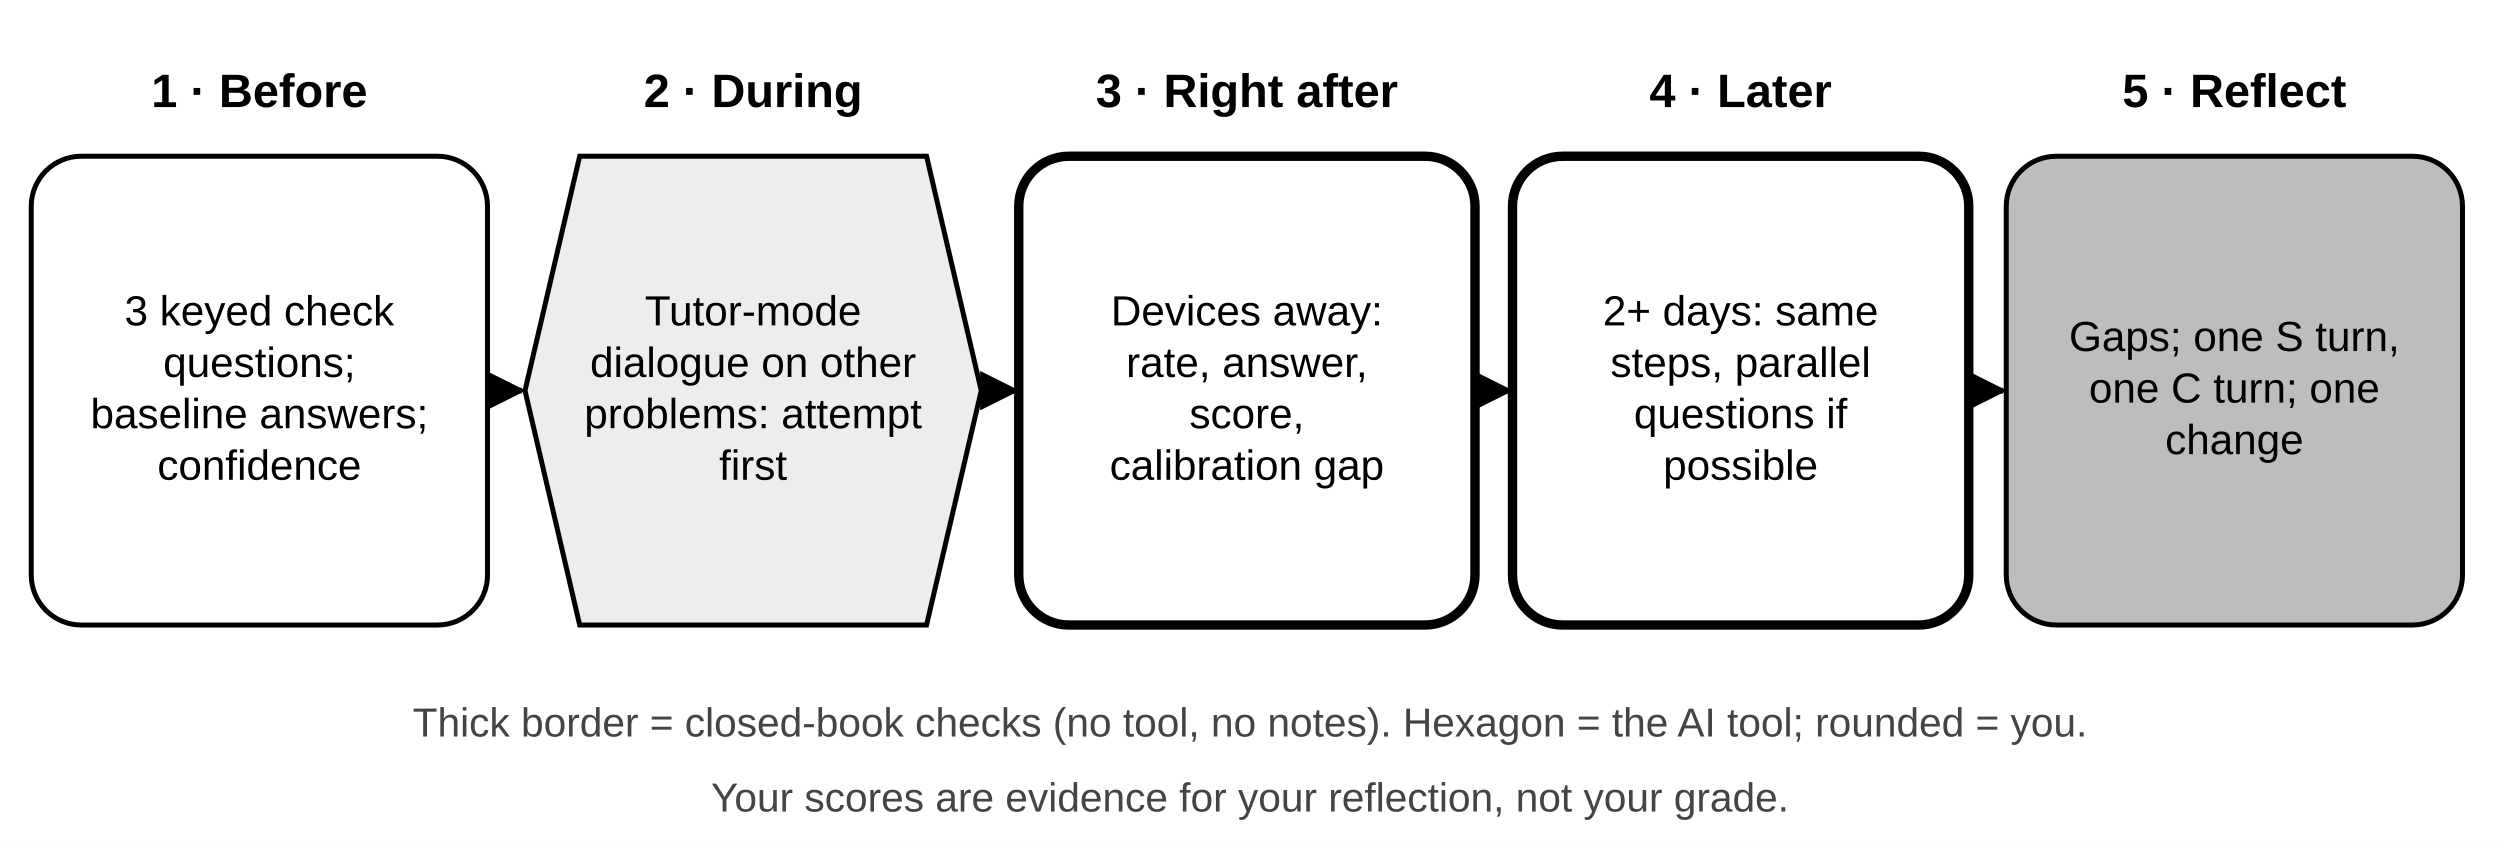
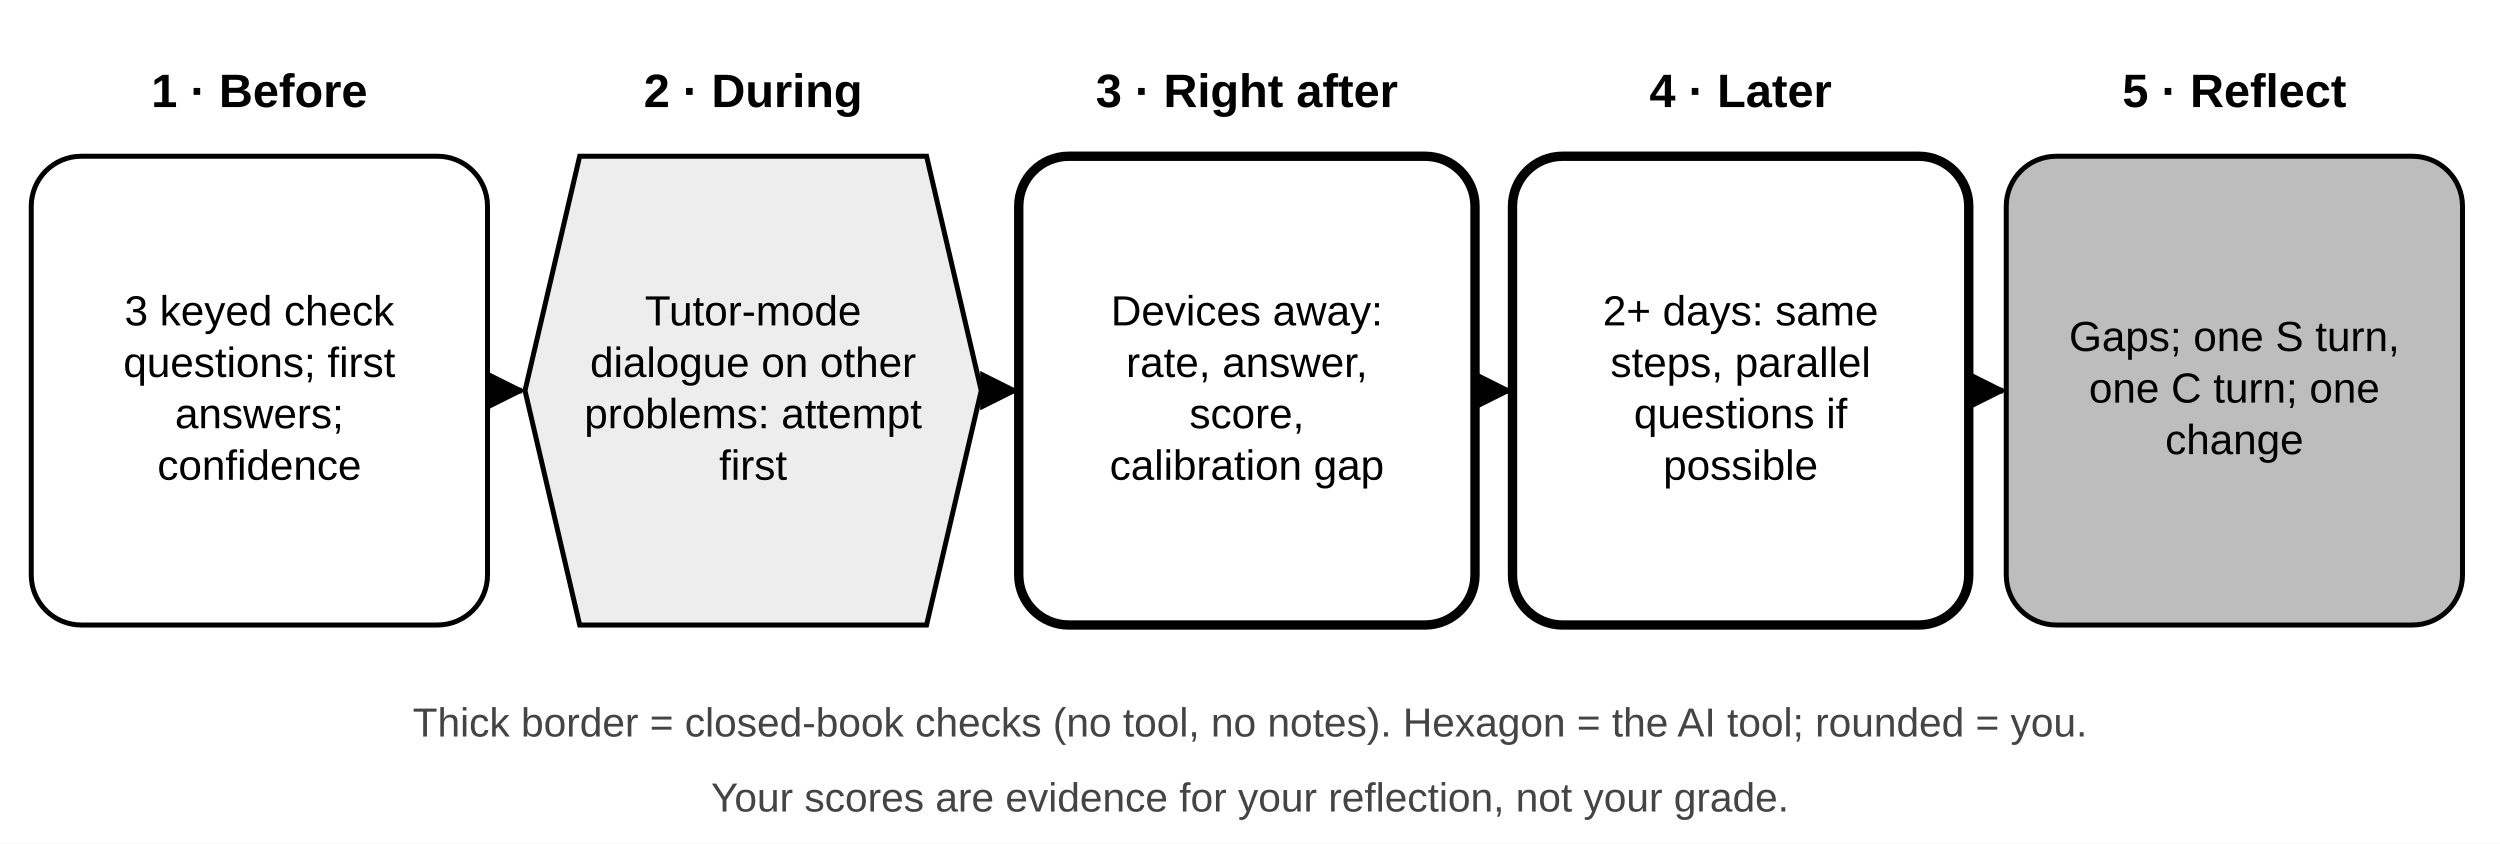
<svg xmlns="http://www.w3.org/2000/svg" viewBox="0 0 800 270" width="800" height="270" role="img" font-family="'Source Sans 3', 'Source Sans Pro', 'Helvetica Neue', Arial, sans-serif">
  <defs>
    <marker id="arrow-gray" viewBox="0 0 10 10" refX="9" refY="5" markerWidth="7" markerHeight="7" orient="auto-start-reverse">
      <path d="M0,0 L10,5 L0,10 z" fill="#000000" />
    </marker>
    <pattern id="hatch" patternUnits="userSpaceOnUse" width="8" height="8" patternTransform="rotate(45)">
      <rect width="8" height="8" fill="#FFFFFF" />
      <line x1="0" y1="0" x2="0" y2="8" stroke="#9A9A9A" stroke-width="1.3" />
    </pattern>
    <pattern id="dots" patternUnits="userSpaceOnUse" width="7" height="7">
      <rect width="7" height="7" fill="#FFFFFF" />
      <circle cx="3.5" cy="3.5" r="1.2" fill="#000" />
    </pattern>
  </defs>
  <rect width="800" height="270" fill="#FFFFFF" />
  <text x="83.0" y="30.0" font-size="15" font-weight="700" text-anchor="middle" dominant-baseline="middle" fill="#000000" style="">1 · Before</text>
  <rect x="10" y="50" width="146" height="150" rx="16" fill="#FFFFFF" stroke="#000000" stroke-width="1.6" />
  <text x="83.0" y="100.3" font-size="13.5" font-weight="normal" text-anchor="middle" dominant-baseline="middle" fill="#000000" style="">3 keyed check</text>
-   <text x="83.0" y="116.8" font-size="13.5" font-weight="normal" text-anchor="middle" dominant-baseline="middle" fill="#000000" style="">questions;</text>
-   <text x="83.0" y="133.2" font-size="13.5" font-weight="normal" text-anchor="middle" dominant-baseline="middle" fill="#000000" style="">baseline answers;</text>
+   <text x="83.0" y="116.8" font-size="13.5" font-weight="normal" text-anchor="middle" dominant-baseline="middle" fill="#000000" style="">questions; first</text>
+   <text x="83.0" y="133.2" font-size="13.5" font-weight="normal" text-anchor="middle" dominant-baseline="middle" fill="#000000" style="">answers;</text>
  <text x="83.0" y="149.7" font-size="13.5" font-weight="normal" text-anchor="middle" dominant-baseline="middle" fill="#000000" style="">confidence</text>
  <path d="M157.0,125.0 L167.0,125.0" fill="none" stroke="#000000" stroke-width="1.8" marker-end="url(#arrow-gray)" />
  <text x="241.0" y="30.0" font-size="15" font-weight="700" text-anchor="middle" dominant-baseline="middle" fill="#000000" style="">2 · During</text>
  <polygon points="185.5,50.0 296.5,50.0 314.0,125.0 296.5,200.0 185.5,200.0 168.0,125.0" fill="#EDEDED" stroke="#000000" stroke-width="1.6" />
  <text x="241.0" y="100.3" font-size="13.5" font-weight="normal" text-anchor="middle" dominant-baseline="middle" fill="#000000" style="">Tutor-mode</text>
  <text x="241.0" y="116.8" font-size="13.5" font-weight="normal" text-anchor="middle" dominant-baseline="middle" fill="#000000" style="">dialogue on other</text>
  <text x="241.0" y="133.2" font-size="13.5" font-weight="normal" text-anchor="middle" dominant-baseline="middle" fill="#000000" style="">problems: attempt</text>
  <text x="241.0" y="149.7" font-size="13.5" font-weight="normal" text-anchor="middle" dominant-baseline="middle" fill="#000000" style="">first</text>
  <path d="M315.0,125.0 L325.0,125.0" fill="none" stroke="#000000" stroke-width="1.8" marker-end="url(#arrow-gray)" />
  <text x="399.0" y="30.0" font-size="15" font-weight="700" text-anchor="middle" dominant-baseline="middle" fill="#000000" style="">3 · Right after</text>
  <rect x="326" y="50" width="146" height="150" rx="16" fill="#FFFFFF" stroke="#000000" stroke-width="3" />
  <text x="399.0" y="100.3" font-size="13.5" font-weight="normal" text-anchor="middle" dominant-baseline="middle" fill="#000000" style="">Devices away:</text>
  <text x="399.0" y="116.8" font-size="13.5" font-weight="normal" text-anchor="middle" dominant-baseline="middle" fill="#000000" style="">rate, answer,</text>
  <text x="399.0" y="133.2" font-size="13.5" font-weight="normal" text-anchor="middle" dominant-baseline="middle" fill="#000000" style="">score,</text>
  <text x="399.0" y="149.7" font-size="13.5" font-weight="normal" text-anchor="middle" dominant-baseline="middle" fill="#000000" style="">calibration gap</text>
  <path d="M473.0,125.0 L483.0,125.0" fill="none" stroke="#000000" stroke-width="1.8" marker-end="url(#arrow-gray)" />
  <text x="557.0" y="30.0" font-size="15" font-weight="700" text-anchor="middle" dominant-baseline="middle" fill="#000000" style="">4 · Later</text>
  <rect x="484" y="50" width="146" height="150" rx="16" fill="#FFFFFF" stroke="#000000" stroke-width="3" />
  <text x="557.0" y="100.3" font-size="13.5" font-weight="normal" text-anchor="middle" dominant-baseline="middle" fill="#000000" style="">2+ days: same</text>
  <text x="557.0" y="116.8" font-size="13.5" font-weight="normal" text-anchor="middle" dominant-baseline="middle" fill="#000000" style="">steps, parallel</text>
  <text x="557.0" y="133.2" font-size="13.5" font-weight="normal" text-anchor="middle" dominant-baseline="middle" fill="#000000" style="">questions if</text>
  <text x="557.0" y="149.7" font-size="13.5" font-weight="normal" text-anchor="middle" dominant-baseline="middle" fill="#000000" style="">possible</text>
  <path d="M631.0,125.0 L641.0,125.0" fill="none" stroke="#000000" stroke-width="1.8" marker-end="url(#arrow-gray)" />
  <text x="715.0" y="30.0" font-size="15" font-weight="700" text-anchor="middle" dominant-baseline="middle" fill="#000000" style="">5 · Reflect</text>
  <rect x="642" y="50" width="146" height="150" rx="16" fill="#BDBDBD" stroke="#000000" stroke-width="1.6" />
  <text x="715.0" y="108.5" font-size="13.5" font-weight="normal" text-anchor="middle" dominant-baseline="middle" fill="#000000" style="">Gaps; one S turn,</text>
  <text x="715.0" y="125.0" font-size="13.5" font-weight="normal" text-anchor="middle" dominant-baseline="middle" fill="#000000" style="">one C turn; one</text>
  <text x="715.0" y="141.5" font-size="13.5" font-weight="normal" text-anchor="middle" dominant-baseline="middle" fill="#000000" style="">change</text>
  <text x="400.0" y="232.0" font-size="13" font-weight="normal" text-anchor="middle" dominant-baseline="middle" fill="#444444" style="">Thick border = closed-book checks (no tool, no notes). Hexagon = the AI tool; rounded = you.</text>
  <text x="400.0" y="256.0" font-size="13" font-weight="normal" text-anchor="middle" dominant-baseline="middle" fill="#444444" style="">Your scores are evidence for your reflection, not your grade.</text>
</svg>
